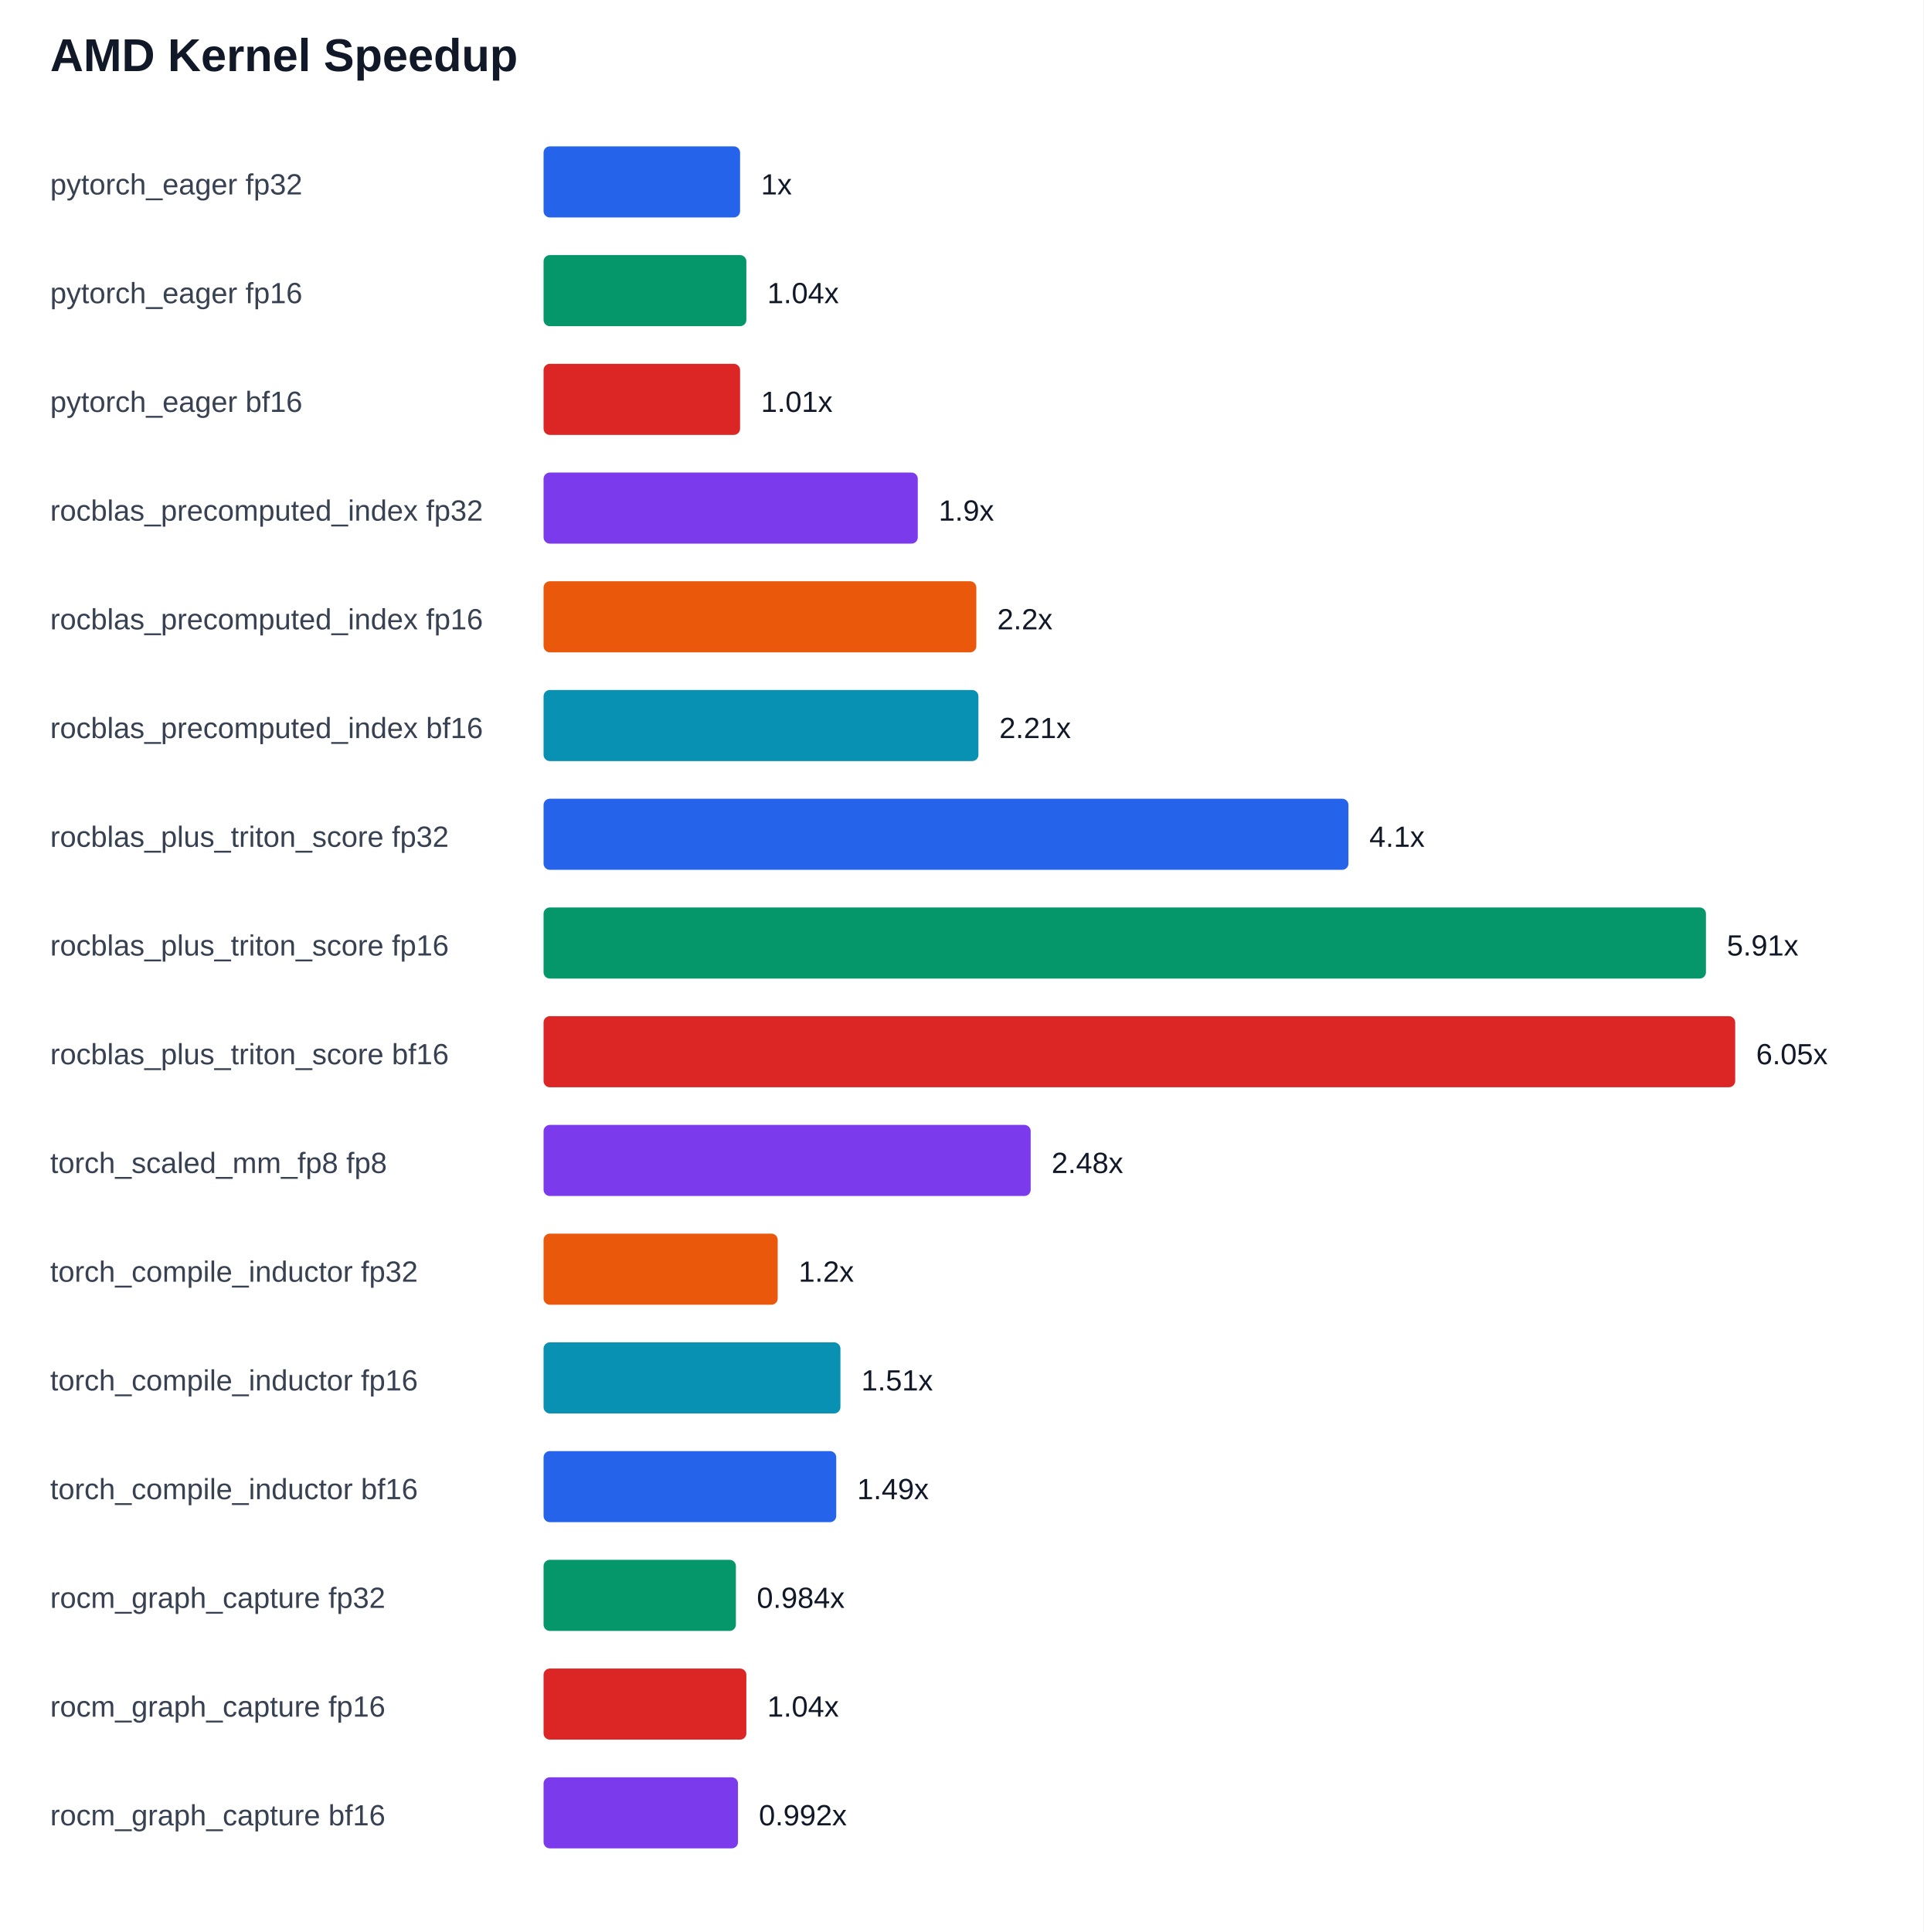
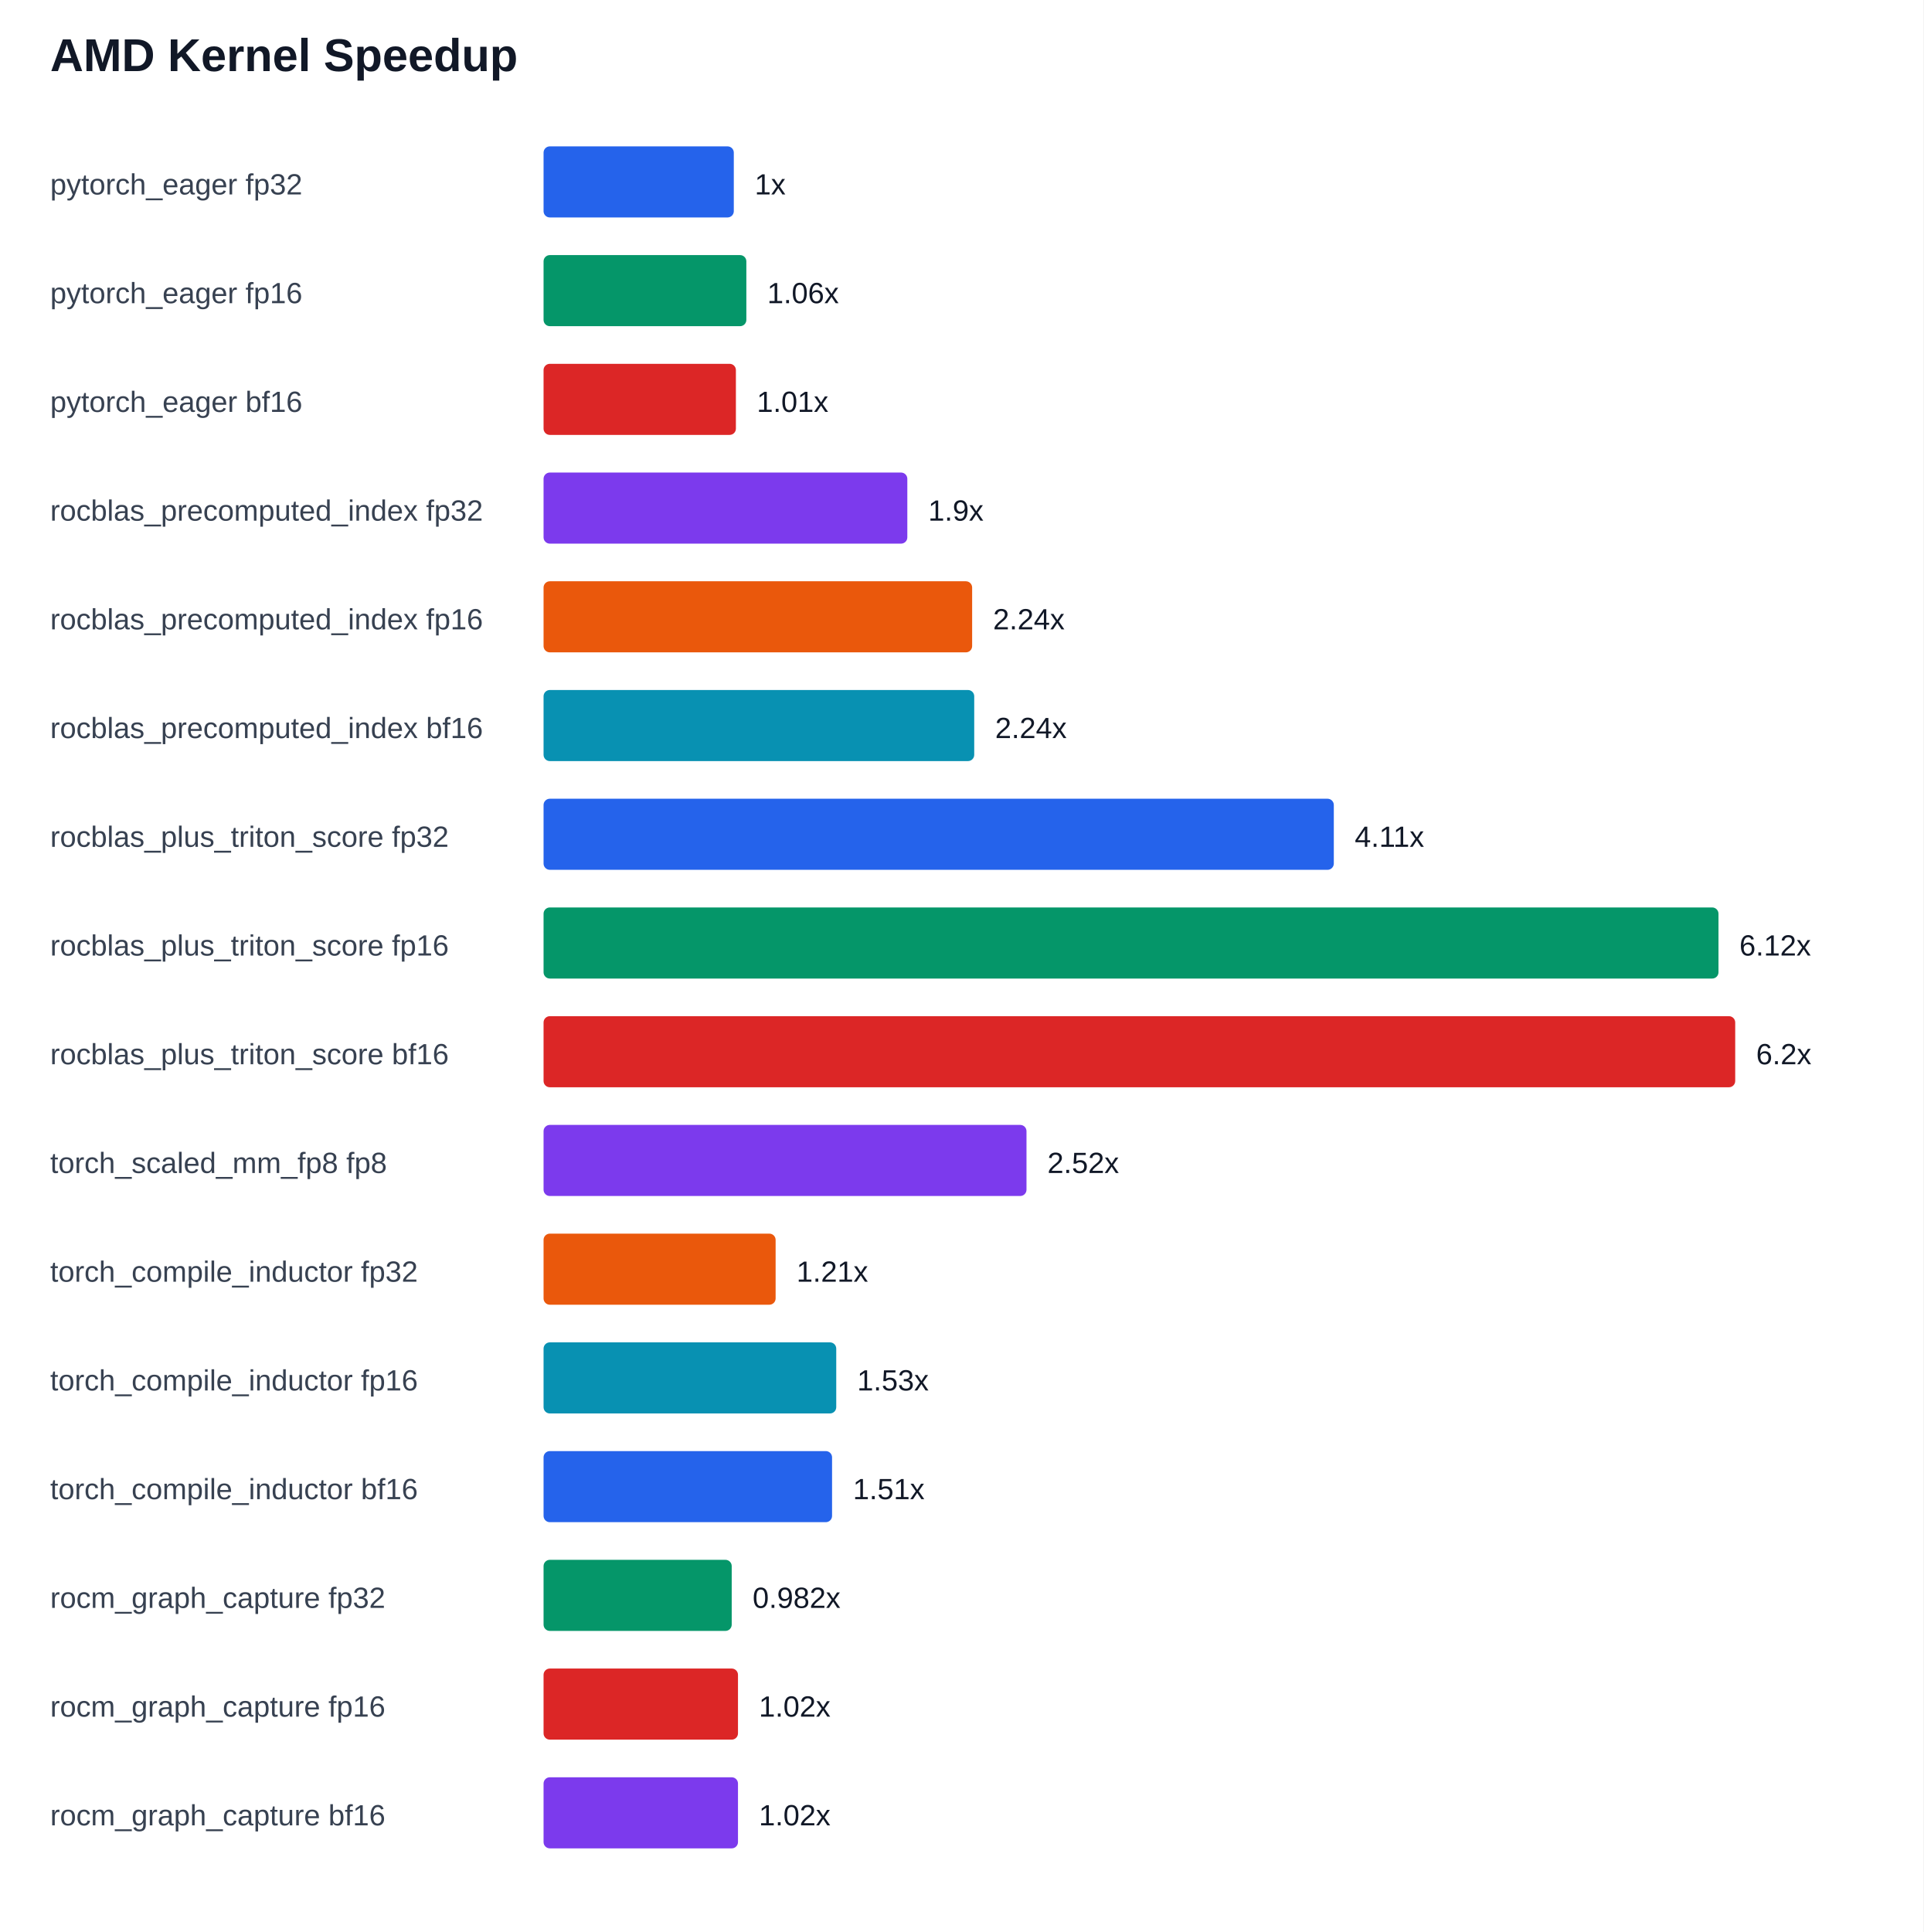
<svg xmlns="http://www.w3.org/2000/svg" width="920" height="924" viewBox="0 0 920 924">
  <rect width="100%" height="100%" fill="#ffffff" />
  <text x="24" y="34" font-family="Arial" font-size="22" font-weight="700" fill="#111827">AMD Kernel Speedup</text>
  <text x="24" y="93" font-family="Arial" font-size="14" fill="#374151">pytorch_eager fp32</text>
-   <rect x="260" y="70" width="94" height="34" rx="3" fill="#2563eb" />
-   <text x="364" y="93" font-family="Arial" font-size="14" fill="#111827">1x</text>
+   <rect x="260" y="70" width="91" height="34" rx="3" fill="#2563eb" />
+   <text x="361" y="93" font-family="Arial" font-size="14" fill="#111827">1x</text>
  <text x="24" y="145" font-family="Arial" font-size="14" fill="#374151">pytorch_eager fp16</text>
  <rect x="260" y="122" width="97" height="34" rx="3" fill="#059669" />
-   <text x="367" y="145" font-family="Arial" font-size="14" fill="#111827">1.04x</text>
+   <text x="367" y="145" font-family="Arial" font-size="14" fill="#111827">1.06x</text>
  <text x="24" y="197" font-family="Arial" font-size="14" fill="#374151">pytorch_eager bf16</text>
-   <rect x="260" y="174" width="94" height="34" rx="3" fill="#dc2626" />
-   <text x="364" y="197" font-family="Arial" font-size="14" fill="#111827">1.01x</text>
+   <rect x="260" y="174" width="92" height="34" rx="3" fill="#dc2626" />
+   <text x="362" y="197" font-family="Arial" font-size="14" fill="#111827">1.01x</text>
  <text x="24" y="249" font-family="Arial" font-size="14" fill="#374151">rocblas_precomputed_index fp32</text>
-   <rect x="260" y="226" width="179" height="34" rx="3" fill="#7c3aed" />
-   <text x="449" y="249" font-family="Arial" font-size="14" fill="#111827">1.9x</text>
+   <rect x="260" y="226" width="174" height="34" rx="3" fill="#7c3aed" />
+   <text x="444" y="249" font-family="Arial" font-size="14" fill="#111827">1.9x</text>
  <text x="24" y="301" font-family="Arial" font-size="14" fill="#374151">rocblas_precomputed_index fp16</text>
-   <rect x="260" y="278" width="207" height="34" rx="3" fill="#ea580c" />
-   <text x="477" y="301" font-family="Arial" font-size="14" fill="#111827">2.2x</text>
+   <rect x="260" y="278" width="205" height="34" rx="3" fill="#ea580c" />
+   <text x="475" y="301" font-family="Arial" font-size="14" fill="#111827">2.24x</text>
  <text x="24" y="353" font-family="Arial" font-size="14" fill="#374151">rocblas_precomputed_index bf16</text>
-   <rect x="260" y="330" width="208" height="34" rx="3" fill="#0891b2" />
-   <text x="478" y="353" font-family="Arial" font-size="14" fill="#111827">2.21x</text>
+   <rect x="260" y="330" width="206" height="34" rx="3" fill="#0891b2" />
+   <text x="476" y="353" font-family="Arial" font-size="14" fill="#111827">2.24x</text>
  <text x="24" y="405" font-family="Arial" font-size="14" fill="#374151">rocblas_plus_triton_score fp32</text>
-   <rect x="260" y="382" width="385" height="34" rx="3" fill="#2563eb" />
-   <text x="655" y="405" font-family="Arial" font-size="14" fill="#111827">4.1x</text>
+   <rect x="260" y="382" width="378" height="34" rx="3" fill="#2563eb" />
+   <text x="648" y="405" font-family="Arial" font-size="14" fill="#111827">4.11x</text>
  <text x="24" y="457" font-family="Arial" font-size="14" fill="#374151">rocblas_plus_triton_score fp16</text>
-   <rect x="260" y="434" width="556" height="34" rx="3" fill="#059669" />
-   <text x="826" y="457" font-family="Arial" font-size="14" fill="#111827">5.91x</text>
+   <rect x="260" y="434" width="562" height="34" rx="3" fill="#059669" />
+   <text x="832" y="457" font-family="Arial" font-size="14" fill="#111827">6.12x</text>
  <text x="24" y="509" font-family="Arial" font-size="14" fill="#374151">rocblas_plus_triton_score bf16</text>
  <rect x="260" y="486" width="570" height="34" rx="3" fill="#dc2626" />
-   <text x="840" y="509" font-family="Arial" font-size="14" fill="#111827">6.05x</text>
+   <text x="840" y="509" font-family="Arial" font-size="14" fill="#111827">6.2x</text>
  <text x="24" y="561" font-family="Arial" font-size="14" fill="#374151">torch_scaled_mm_fp8 fp8</text>
-   <rect x="260" y="538" width="233" height="34" rx="3" fill="#7c3aed" />
-   <text x="503" y="561" font-family="Arial" font-size="14" fill="#111827">2.48x</text>
+   <rect x="260" y="538" width="231" height="34" rx="3" fill="#7c3aed" />
+   <text x="501" y="561" font-family="Arial" font-size="14" fill="#111827">2.52x</text>
  <text x="24" y="613" font-family="Arial" font-size="14" fill="#374151">torch_compile_inductor fp32</text>
-   <rect x="260" y="590" width="112" height="34" rx="3" fill="#ea580c" />
-   <text x="382" y="613" font-family="Arial" font-size="14" fill="#111827">1.2x</text>
+   <rect x="260" y="590" width="111" height="34" rx="3" fill="#ea580c" />
+   <text x="381" y="613" font-family="Arial" font-size="14" fill="#111827">1.21x</text>
  <text x="24" y="665" font-family="Arial" font-size="14" fill="#374151">torch_compile_inductor fp16</text>
-   <rect x="260" y="642" width="142" height="34" rx="3" fill="#0891b2" />
-   <text x="412" y="665" font-family="Arial" font-size="14" fill="#111827">1.51x</text>
+   <rect x="260" y="642" width="140" height="34" rx="3" fill="#0891b2" />
+   <text x="410" y="665" font-family="Arial" font-size="14" fill="#111827">1.53x</text>
  <text x="24" y="717" font-family="Arial" font-size="14" fill="#374151">torch_compile_inductor bf16</text>
-   <rect x="260" y="694" width="140" height="34" rx="3" fill="#2563eb" />
-   <text x="410" y="717" font-family="Arial" font-size="14" fill="#111827">1.49x</text>
+   <rect x="260" y="694" width="138" height="34" rx="3" fill="#2563eb" />
+   <text x="408" y="717" font-family="Arial" font-size="14" fill="#111827">1.51x</text>
  <text x="24" y="769" font-family="Arial" font-size="14" fill="#374151">rocm_graph_capture fp32</text>
-   <rect x="260" y="746" width="92" height="34" rx="3" fill="#059669" />
-   <text x="362" y="769" font-family="Arial" font-size="14" fill="#111827">0.984x</text>
+   <rect x="260" y="746" width="90" height="34" rx="3" fill="#059669" />
+   <text x="360" y="769" font-family="Arial" font-size="14" fill="#111827">0.982x</text>
  <text x="24" y="821" font-family="Arial" font-size="14" fill="#374151">rocm_graph_capture fp16</text>
-   <rect x="260" y="798" width="97" height="34" rx="3" fill="#dc2626" />
-   <text x="367" y="821" font-family="Arial" font-size="14" fill="#111827">1.04x</text>
+   <rect x="260" y="798" width="93" height="34" rx="3" fill="#dc2626" />
+   <text x="363" y="821" font-family="Arial" font-size="14" fill="#111827">1.02x</text>
  <text x="24" y="873" font-family="Arial" font-size="14" fill="#374151">rocm_graph_capture bf16</text>
  <rect x="260" y="850" width="93" height="34" rx="3" fill="#7c3aed" />
-   <text x="363" y="873" font-family="Arial" font-size="14" fill="#111827">0.992x</text>
+   <text x="363" y="873" font-family="Arial" font-size="14" fill="#111827">1.02x</text>
</svg>
